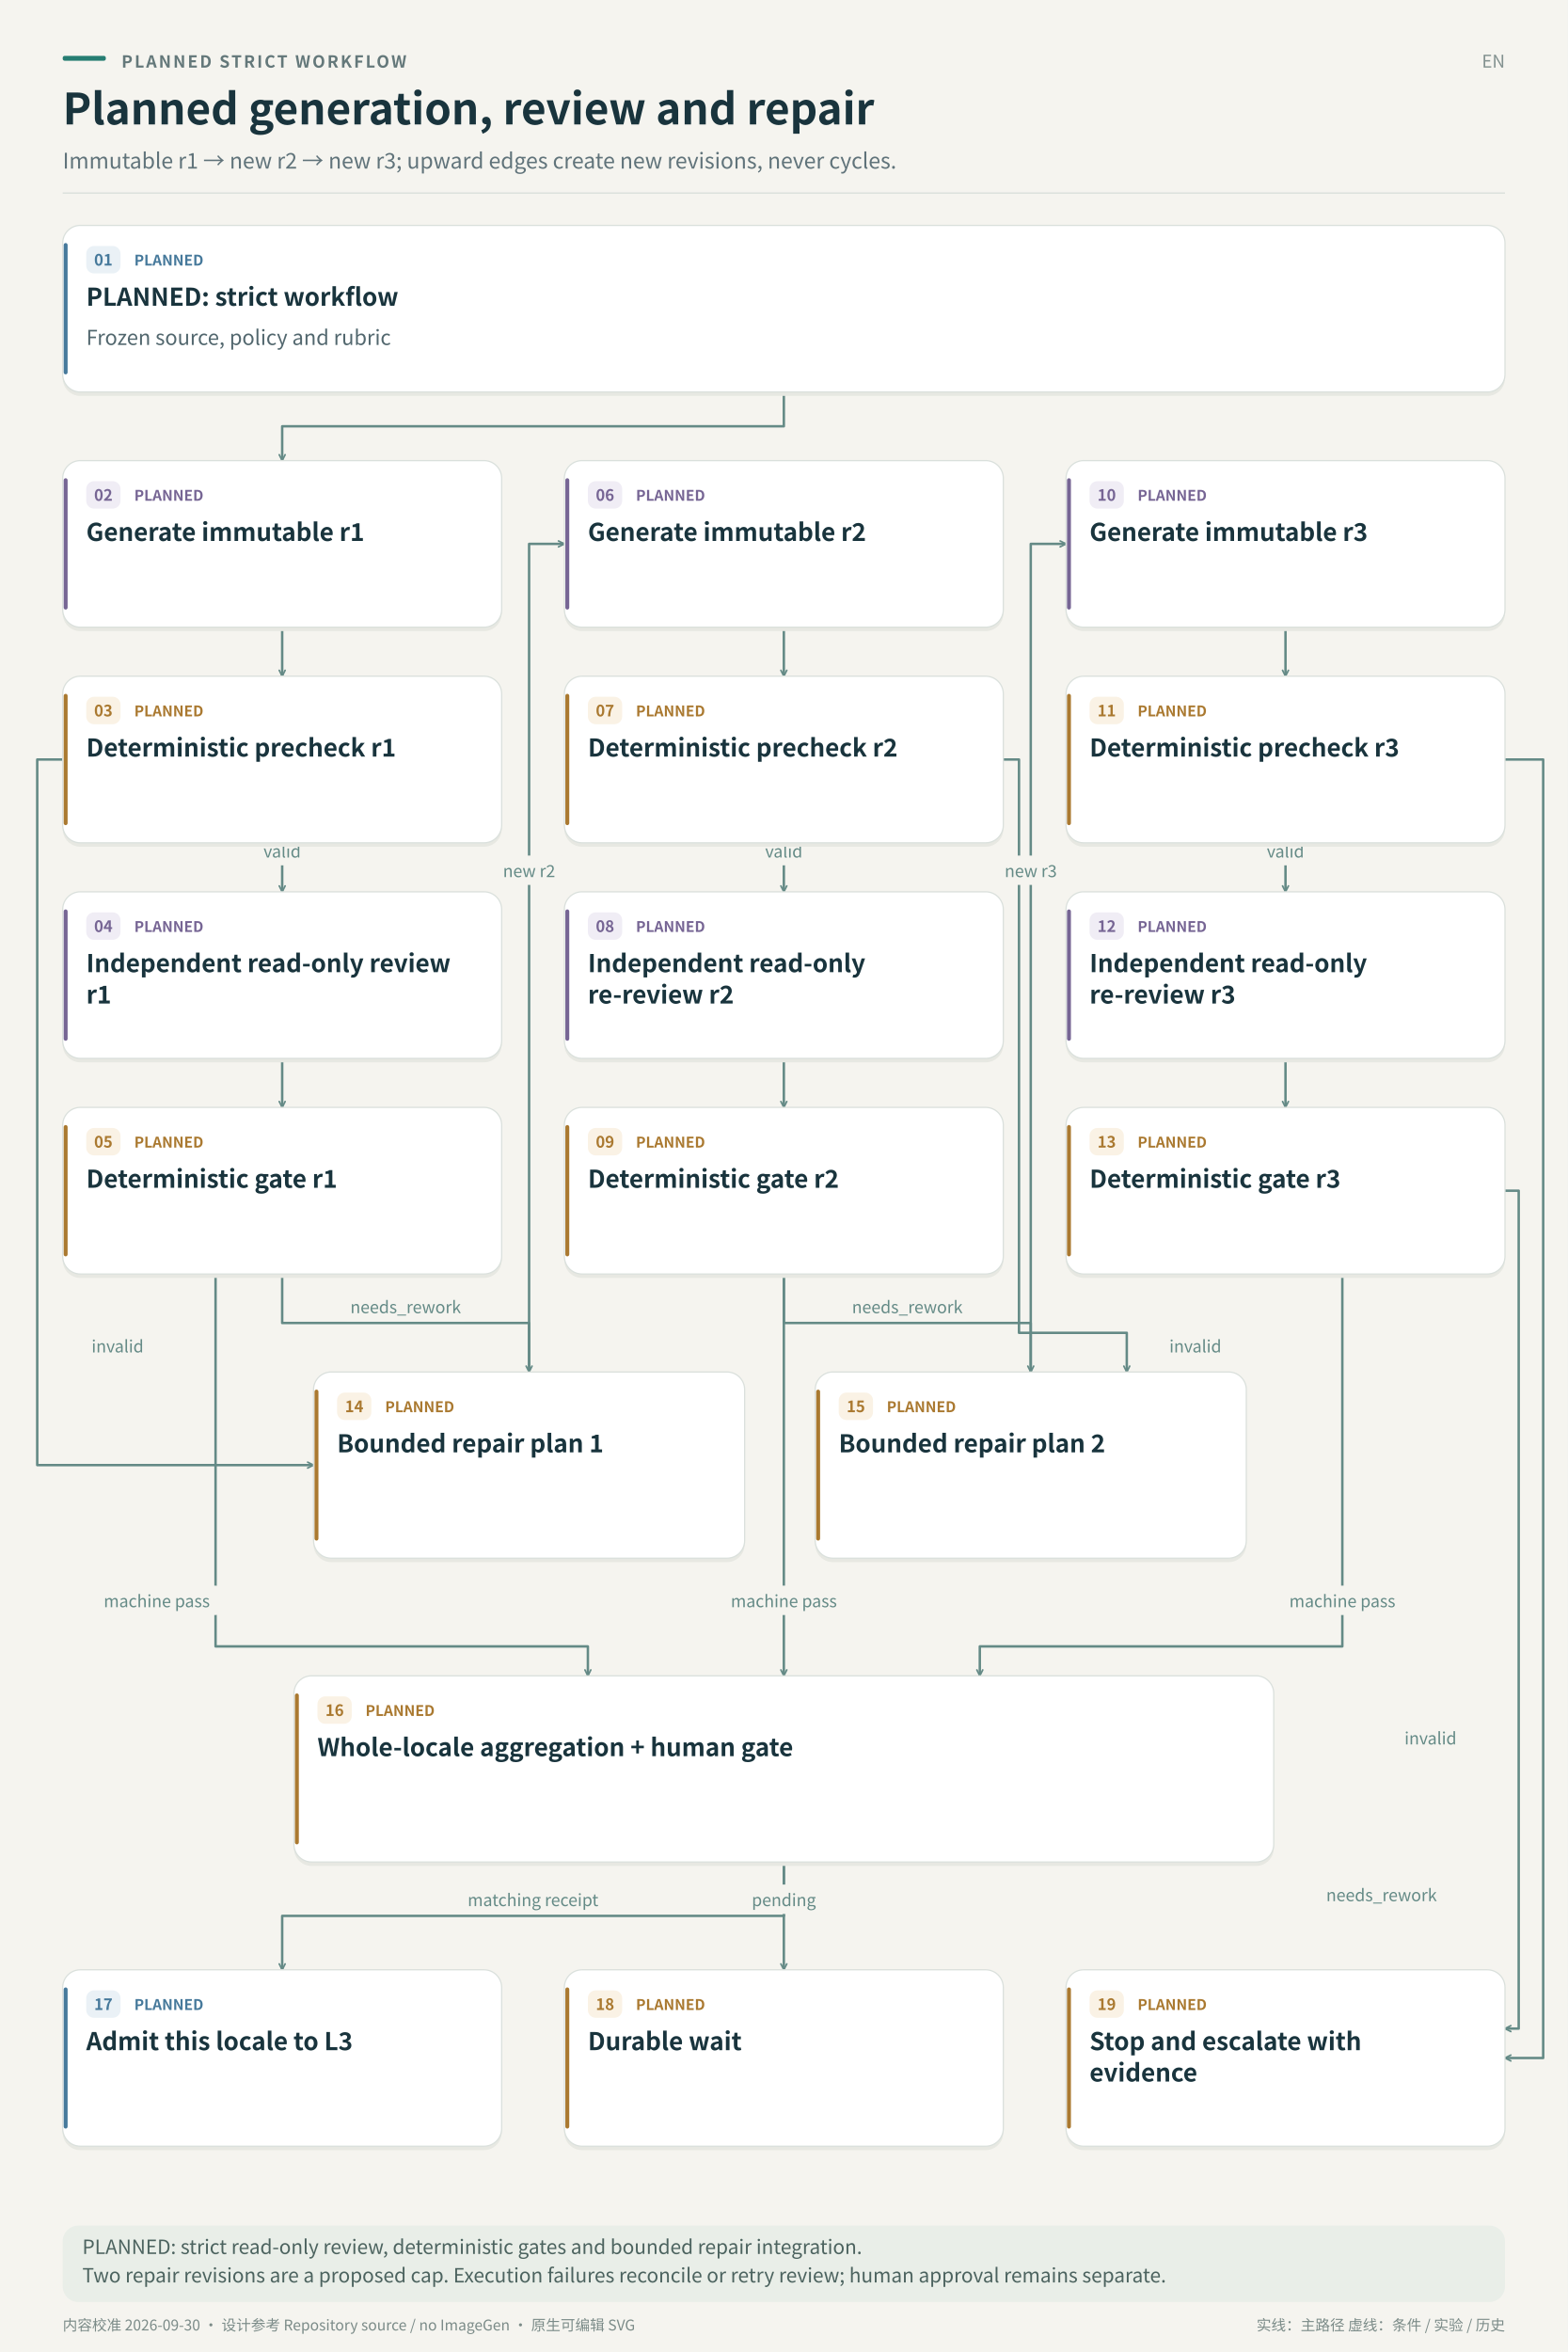
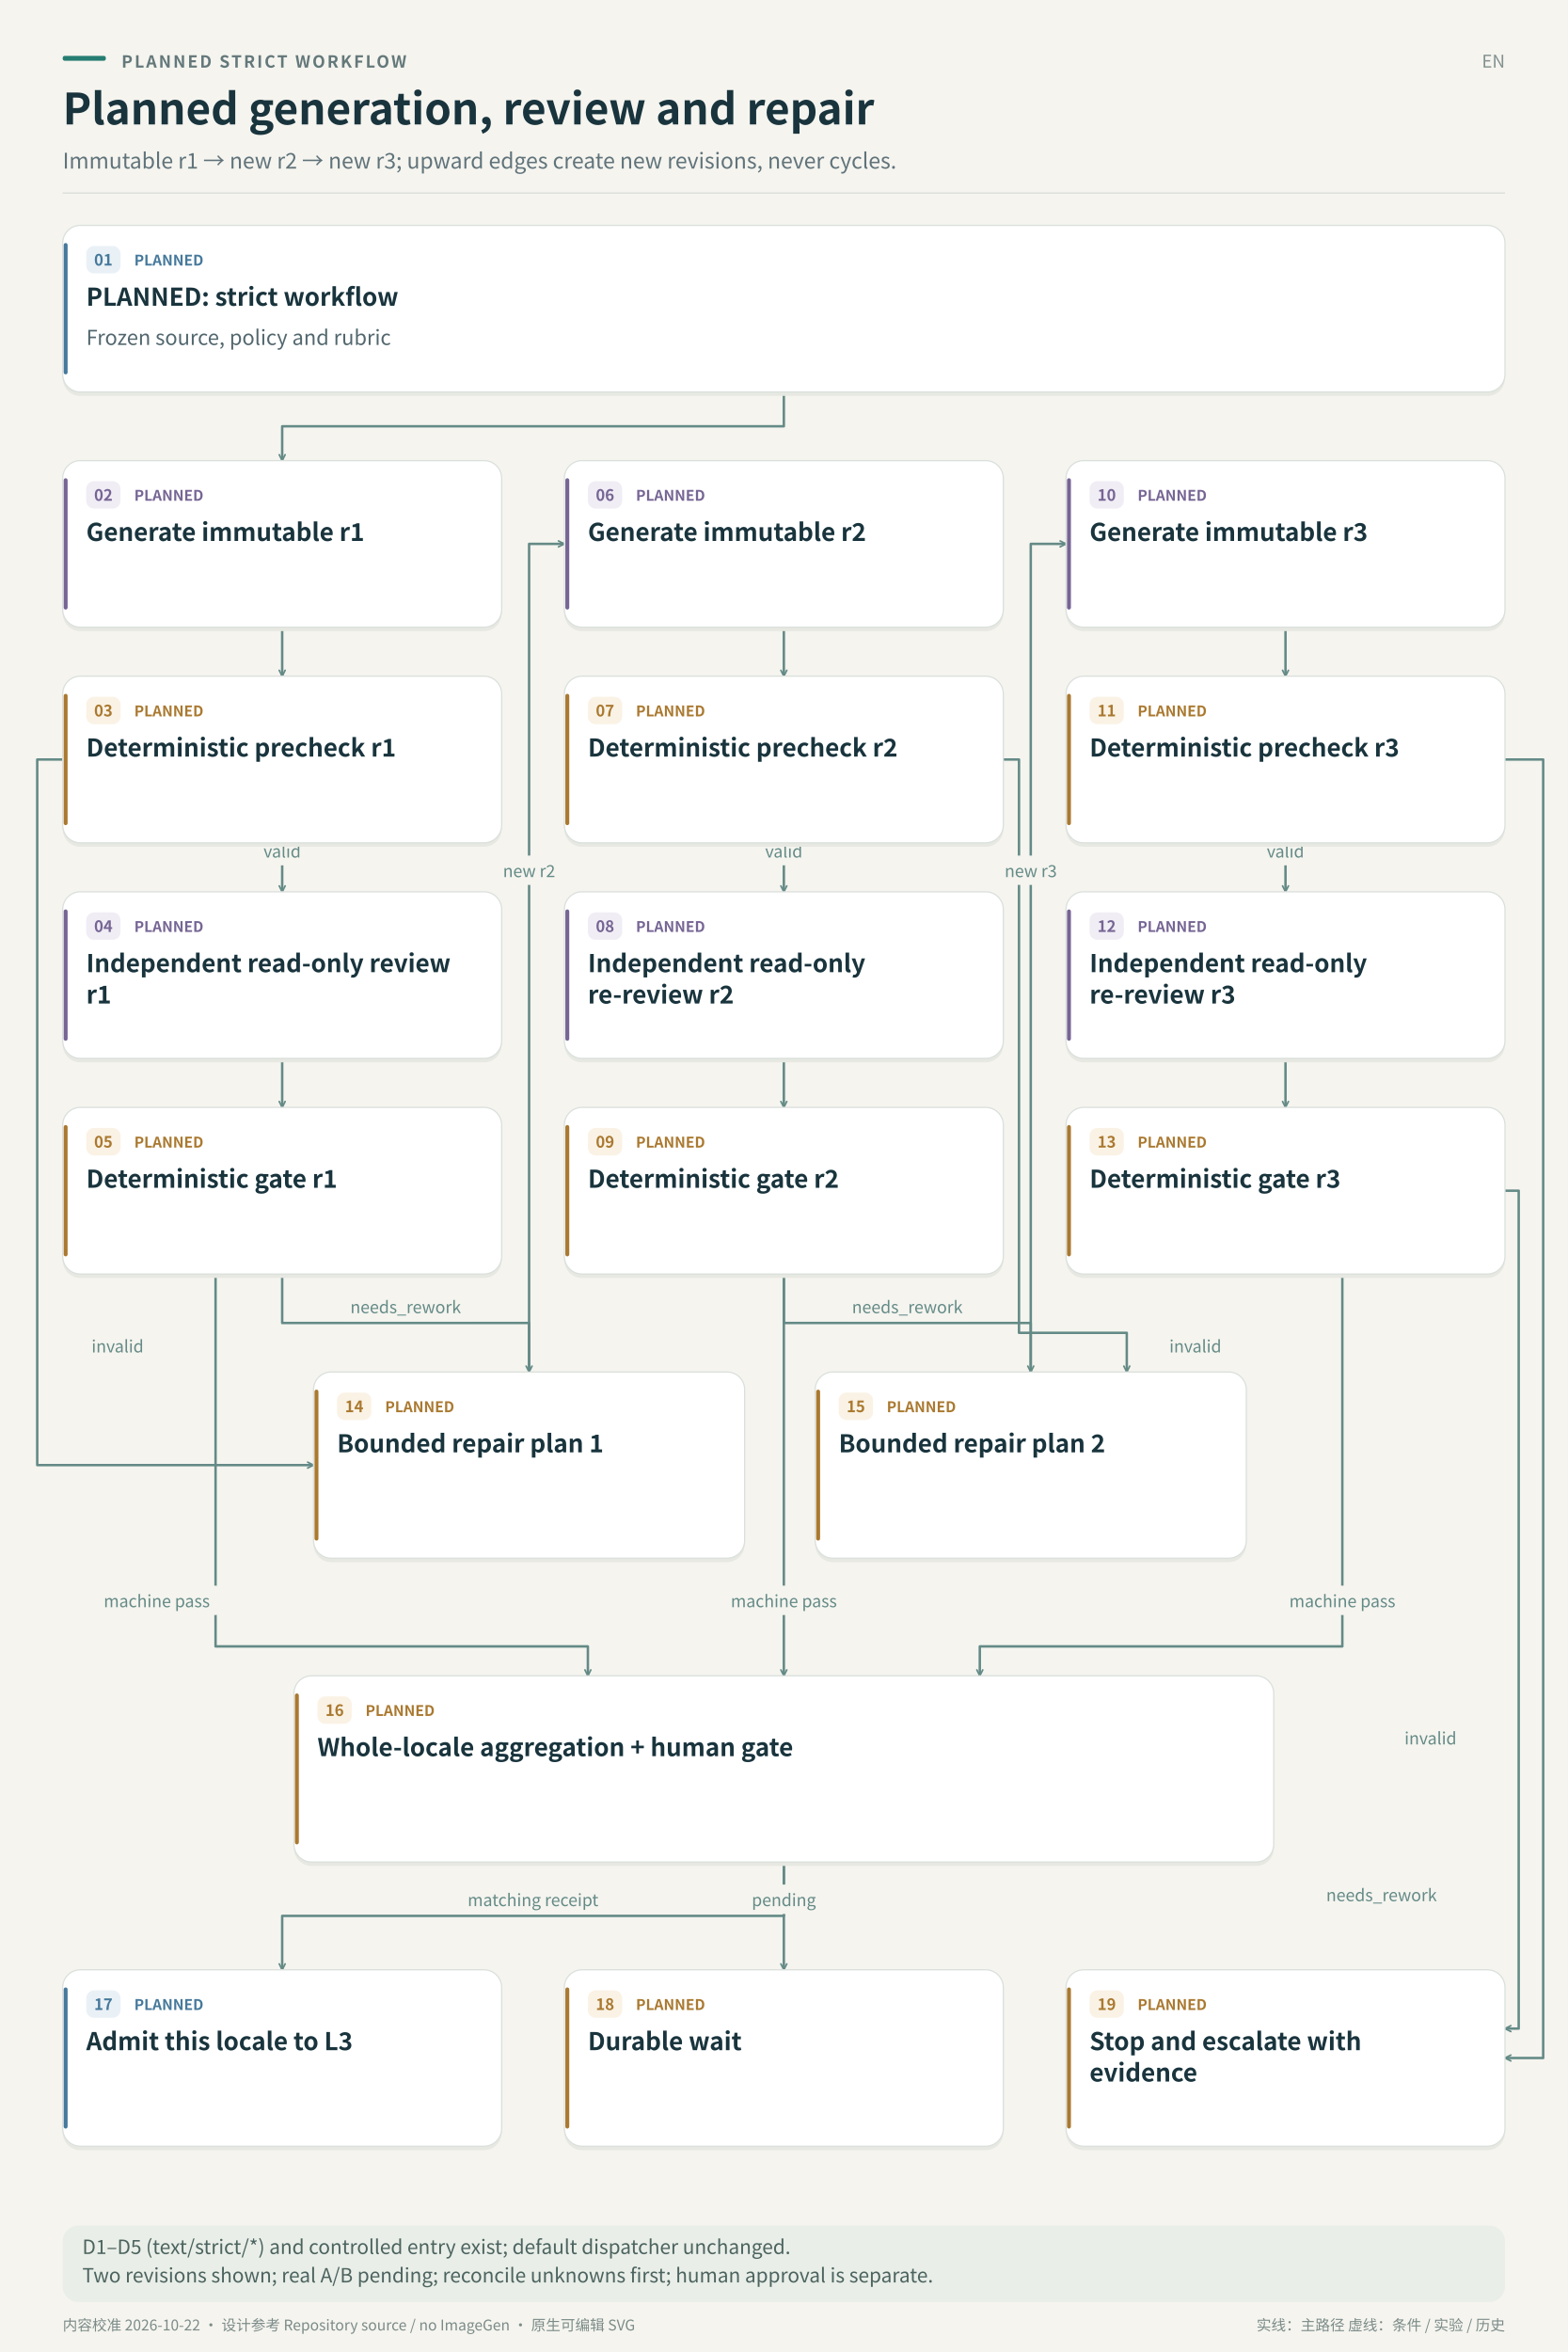
<svg xmlns="http://www.w3.org/2000/svg" width="1600" height="2400" viewBox="0 0 1600 2400" role="img" aria-labelledby="title desc">
  <style>text{font-family:"PingFang SC","Noto Sans CJK SC","Microsoft YaHei",Arial,sans-serif;} text{font-variant-ligatures:none}</style>
  <defs>
    <marker id="arrow" markerWidth="8" markerHeight="8" refX="7" refY="4" orient="auto-start-reverse" markerUnits="userSpaceOnUse">
      <path d="M1 1 L7 4 L1 7" fill="none" stroke="#648A86" stroke-width="1.7" stroke-linecap="round" stroke-linejoin="round" />
    </marker>
  </defs>
  <rect x="0" y="0" width="1600" height="2400" rx="0" fill="#F5F4EF" stroke="none" />
  <rect x="64" y="57" width="44" height="5" rx="2" fill="#267D72" stroke="none" />
  <text x="124" y="69" font-size="17" font-weight="600" fill="#64787A" text-anchor="start" letter-spacing="2">PLANNED STRICT WORKFLOW</text>
  <text x="64" y="127" font-size="44" font-weight="650" fill="#19343D" text-anchor="start">Planned generation, review and repair</text>
  <text x="64" y="172" font-size="22" font-weight="400" fill="#60737A" text-anchor="start">Immutable r1 → new r2 → new r3; upward edges create new revisions, never cycles.</text>
  <text x="1536" y="69" font-size="18" font-weight="500" fill="#82918F" text-anchor="end">EN</text>
  <path d="M64 197H1536" stroke="#D8DEDA" stroke-width="1.3" />
  <path data-edge="F:G1" d="M800.0 400 L800.0 435.0 L288.0 435.0 L288.0 470" fill="none" stroke="#648A86" stroke-width="2.5" stroke-linecap="round" stroke-linejoin="round" stroke-dasharray="none" marker-end="url(#arrow)" />
  <path data-edge="G1:P1" d="M288.0 640 L288.0 690" fill="none" stroke="#648A86" stroke-width="2.5" stroke-linecap="round" stroke-linejoin="round" stroke-dasharray="none" marker-end="url(#arrow)" />
  <path data-edge="P1:R1" d="M288.0 860 L288.0 910" fill="none" stroke="#648A86" stroke-width="2.5" stroke-linecap="round" stroke-linejoin="round" stroke-dasharray="none" marker-end="url(#arrow)" />
  <rect x="255.2" y="853.0" width="65.6" height="30" rx="6" fill="#F5F4EF" stroke="none" />
  <text x="288.0" y="875.0" font-size="17" font-weight="500" fill="#648A86" text-anchor="middle">valid</text>
  <path data-edge="R1:Q1" d="M288.0 1080 L288.0 1130" fill="none" stroke="#648A86" stroke-width="2.5" stroke-linecap="round" stroke-linejoin="round" stroke-dasharray="none" marker-end="url(#arrow)" />
  <path data-edge="P1:B1" d="M64 775 L38 775 L38 1495 L320 1495" fill="none" stroke="#648A86" stroke-width="2.5" stroke-linecap="round" stroke-linejoin="round" stroke-dasharray="none" marker-end="url(#arrow)" />
  <rect x="77.68" y="1358" width="84.64" height="30" rx="6" fill="#F5F4EF" stroke="none" />
  <text x="120" y="1380" font-size="17" font-weight="500" fill="#648A86" text-anchor="middle">invalid</text>
  <path data-edge="Q1:B1" d="M288.0 1300 L288.0 1350.0 L540.0 1350.0 L540.0 1400" fill="none" stroke="#648A86" stroke-width="2.5" stroke-linecap="round" stroke-linejoin="round" stroke-dasharray="none" marker-end="url(#arrow)" />
  <rect x="347.88" y="1318.0" width="132.24" height="30" rx="6" fill="#F5F4EF" stroke="none" />
  <text x="414.0" y="1340.0" font-size="17" font-weight="500" fill="#648A86" text-anchor="middle">needs_rework</text>
  <path data-edge="B1:G2" d="M540 1400 L540 555 L576 555" fill="none" stroke="#648A86" stroke-width="2.5" stroke-linecap="round" stroke-linejoin="round" stroke-dasharray="none" marker-end="url(#arrow)" />
  <rect x="502.44" y="873" width="75.12" height="30" rx="6" fill="#F5F4EF" stroke="none" />
  <text x="540" y="895" font-size="17" font-weight="500" fill="#648A86" text-anchor="middle">new r2</text>
  <path data-edge="G2:P2" d="M800.0 640 L800.0 690" fill="none" stroke="#648A86" stroke-width="2.5" stroke-linecap="round" stroke-linejoin="round" stroke-dasharray="none" marker-end="url(#arrow)" />
  <path data-edge="P2:R2" d="M800.0 860 L800.0 910" fill="none" stroke="#648A86" stroke-width="2.5" stroke-linecap="round" stroke-linejoin="round" stroke-dasharray="none" marker-end="url(#arrow)" />
  <rect x="767.2" y="853.0" width="65.6" height="30" rx="6" fill="#F5F4EF" stroke="none" />
  <text x="800.0" y="875.0" font-size="17" font-weight="500" fill="#648A86" text-anchor="middle">valid</text>
  <path data-edge="R2:Q2" d="M800.0 1080 L800.0 1130" fill="none" stroke="#648A86" stroke-width="2.5" stroke-linecap="round" stroke-linejoin="round" stroke-dasharray="none" marker-end="url(#arrow)" />
  <path data-edge="P2:B2" d="M1024 775 L1040 775 L1040 1360 L1150 1360 L1150 1400" fill="none" stroke="#648A86" stroke-width="2.5" stroke-linecap="round" stroke-linejoin="round" stroke-dasharray="none" marker-end="url(#arrow)" />
  <rect x="1177.68" y="1358" width="84.64" height="30" rx="6" fill="#F5F4EF" stroke="none" />
  <text x="1220" y="1380" font-size="17" font-weight="500" fill="#648A86" text-anchor="middle">invalid</text>
  <path data-edge="Q2:B2" d="M800.0 1300 L800.0 1350.0 L1052.0 1350.0 L1052.0 1400" fill="none" stroke="#648A86" stroke-width="2.5" stroke-linecap="round" stroke-linejoin="round" stroke-dasharray="none" marker-end="url(#arrow)" />
  <rect x="859.88" y="1318.0" width="132.24" height="30" rx="6" fill="#F5F4EF" stroke="none" />
  <text x="926.0" y="1340.0" font-size="17" font-weight="500" fill="#648A86" text-anchor="middle">needs_rework</text>
  <path data-edge="B2:G3" d="M1052 1400 L1052 555 L1088 555" fill="none" stroke="#648A86" stroke-width="2.5" stroke-linecap="round" stroke-linejoin="round" stroke-dasharray="none" marker-end="url(#arrow)" />
  <rect x="1014.44" y="873" width="75.12" height="30" rx="6" fill="#F5F4EF" stroke="none" />
  <text x="1052" y="895" font-size="17" font-weight="500" fill="#648A86" text-anchor="middle">new r3</text>
  <path data-edge="G3:P3" d="M1312.0 640 L1312.0 690" fill="none" stroke="#648A86" stroke-width="2.5" stroke-linecap="round" stroke-linejoin="round" stroke-dasharray="none" marker-end="url(#arrow)" />
  <path data-edge="P3:R3" d="M1312.0 860 L1312.0 910" fill="none" stroke="#648A86" stroke-width="2.5" stroke-linecap="round" stroke-linejoin="round" stroke-dasharray="none" marker-end="url(#arrow)" />
  <rect x="1279.2" y="853.0" width="65.6" height="30" rx="6" fill="#F5F4EF" stroke="none" />
  <text x="1312.0" y="875.0" font-size="17" font-weight="500" fill="#648A86" text-anchor="middle">valid</text>
  <path data-edge="R3:Q3" d="M1312.0 1080 L1312.0 1130" fill="none" stroke="#648A86" stroke-width="2.5" stroke-linecap="round" stroke-linejoin="round" stroke-dasharray="none" marker-end="url(#arrow)" />
  <path data-edge="P3:STOP" d="M1536 775 L1575 775 L1575 2100 L1536 2100" fill="none" stroke="#648A86" stroke-width="2.5" stroke-linecap="round" stroke-linejoin="round" stroke-dasharray="none" marker-end="url(#arrow)" />
  <rect x="1417.68" y="1758" width="84.64" height="30" rx="6" fill="#F5F4EF" stroke="none" />
  <text x="1460" y="1780" font-size="17" font-weight="500" fill="#648A86" text-anchor="middle">invalid</text>
  <path data-edge="Q3:STOP" d="M1536 1215 L1550 1215 L1550 2070 L1536 2070" fill="none" stroke="#648A86" stroke-width="2.5" stroke-linecap="round" stroke-linejoin="round" stroke-dasharray="none" marker-end="url(#arrow)" />
  <rect x="1343.88" y="1918" width="132.24" height="30" rx="6" fill="#F5F4EF" stroke="none" />
  <text x="1410" y="1940" font-size="17" font-weight="500" fill="#648A86" text-anchor="middle">needs_rework</text>
  <path data-edge="Q1:H" d="M220 1300 L220 1680 L600 1680 L600 1710" fill="none" stroke="#648A86" stroke-width="2.5" stroke-linecap="round" stroke-linejoin="round" stroke-dasharray="none" marker-end="url(#arrow)" />
  <rect x="93.88" y="1618" width="132.24" height="30" rx="6" fill="#F5F4EF" stroke="none" />
  <text x="160" y="1640" font-size="17" font-weight="500" fill="#648A86" text-anchor="middle">machine pass</text>
  <path data-edge="Q2:H" d="M800 1300 L800 1710" fill="none" stroke="#648A86" stroke-width="2.5" stroke-linecap="round" stroke-linejoin="round" stroke-dasharray="none" marker-end="url(#arrow)" />
  <rect x="733.88" y="1618" width="132.24" height="30" rx="6" fill="#F5F4EF" stroke="none" />
  <text x="800" y="1640" font-size="17" font-weight="500" fill="#648A86" text-anchor="middle">machine pass</text>
  <path data-edge="Q3:H" d="M1370 1300 L1370 1680 L1000 1680 L1000 1710" fill="none" stroke="#648A86" stroke-width="2.5" stroke-linecap="round" stroke-linejoin="round" stroke-dasharray="none" marker-end="url(#arrow)" />
  <rect x="1303.88" y="1618" width="132.24" height="30" rx="6" fill="#F5F4EF" stroke="none" />
  <text x="1370" y="1640" font-size="17" font-weight="500" fill="#648A86" text-anchor="middle">machine pass</text>
  <path data-edge="H:L3" d="M800.0 1900 L800.0 1955.0 L288.0 1955.0 L288.0 2010" fill="none" stroke="#648A86" stroke-width="2.5" stroke-linecap="round" stroke-linejoin="round" stroke-dasharray="none" marker-end="url(#arrow)" />
  <rect x="458.84" y="1923.0" width="170.32" height="30" rx="6" fill="#F5F4EF" stroke="none" />
  <text x="544.0" y="1945.0" font-size="17" font-weight="500" fill="#648A86" text-anchor="middle">matching receipt</text>
  <path data-edge="H:WAIT" d="M800.0 1900 L800.0 2010" fill="none" stroke="#648A86" stroke-width="2.5" stroke-linecap="round" stroke-linejoin="round" stroke-dasharray="none" marker-end="url(#arrow)" />
  <rect x="757.68" y="1923.0" width="84.64" height="30" rx="6" fill="#F5F4EF" stroke="none" />
  <text x="800.0" y="1945.0" font-size="17" font-weight="500" fill="#648A86" text-anchor="middle">pending</text>
  <g id="node-F" data-node="F">
    <rect x="64" y="234" width="1472" height="170" rx="18" fill="#E7E8E2" stroke="none" />
    <rect x="64" y="230" width="1472" height="170" rx="18" fill="#FFFFFF" stroke="#DAE0DC" stroke-width="1.25" stroke-dasharray="none" />
    <rect x="65" y="248" width="4" height="134" rx="2" fill="#46799B" stroke="none" />
    <rect x="88" y="251" width="35" height="28" rx="8" fill="#EAF1F6" stroke="none" />
    <text x="105.5" y="271" font-size="16" font-weight="700" fill="#46799B" text-anchor="middle" data-box="88,251,35,28">01</text>
    <text x="137" y="271" font-size="15" font-weight="600" fill="#46799B" text-anchor="start" data-box="132,248,1384,35">PLANNED</text>
    <text x="88" y="312" font-size="25" font-weight="650" fill="#19343D" text-anchor="start" data-box="84,285,1432,102">PLANNED: strict workflow</text>
    <text x="88" y="352" font-size="21" font-weight="400" fill="#52676E" text-anchor="start" data-box="84,285,1432,102">Frozen source, policy and rubric</text>
  </g>
  <g id="node-G1" data-node="G1">
    <rect x="64" y="474" width="448" height="170" rx="18" fill="#E7E8E2" stroke="none" />
    <rect x="64" y="470" width="448" height="170" rx="18" fill="#FFFFFF" stroke="#DAE0DC" stroke-width="1.25" stroke-dasharray="none" />
    <rect x="65" y="488" width="4" height="134" rx="2" fill="#766594" stroke="none" />
    <rect x="88" y="491" width="35" height="28" rx="8" fill="#F0EDF5" stroke="none" />
    <text x="105.5" y="511" font-size="16" font-weight="700" fill="#766594" text-anchor="middle" data-box="88,491,35,28">02</text>
    <text x="137" y="511" font-size="15" font-weight="600" fill="#766594" text-anchor="start" data-box="132,488,360,35">PLANNED</text>
    <text x="88" y="552" font-size="25" font-weight="650" fill="#19343D" text-anchor="start" data-box="84,525,408,102">Generate immutable r1</text>
  </g>
  <g id="node-P1" data-node="P1">
    <rect x="64" y="694" width="448" height="170" rx="18" fill="#E7E8E2" stroke="none" />
    <rect x="64" y="690" width="448" height="170" rx="18" fill="#FFFFFF" stroke="#DAE0DC" stroke-width="1.25" stroke-dasharray="none" />
    <rect x="65" y="708" width="4" height="134" rx="2" fill="#AA7930" stroke="none" />
    <rect x="88" y="711" width="35" height="28" rx="8" fill="#FAF2E5" stroke="none" />
    <text x="105.5" y="731" font-size="16" font-weight="700" fill="#AA7930" text-anchor="middle" data-box="88,711,35,28">03</text>
    <text x="137" y="731" font-size="15" font-weight="600" fill="#AA7930" text-anchor="start" data-box="132,708,360,35">PLANNED</text>
    <text x="88" y="772" font-size="25" font-weight="650" fill="#19343D" text-anchor="start" data-box="84,745,408,102">Deterministic precheck r1</text>
  </g>
  <g id="node-R1" data-node="R1">
    <rect x="64" y="914" width="448" height="170" rx="18" fill="#E7E8E2" stroke="none" />
    <rect x="64" y="910" width="448" height="170" rx="18" fill="#FFFFFF" stroke="#DAE0DC" stroke-width="1.25" stroke-dasharray="none" />
    <rect x="65" y="928" width="4" height="134" rx="2" fill="#766594" stroke="none" />
    <rect x="88" y="931" width="35" height="28" rx="8" fill="#F0EDF5" stroke="none" />
    <text x="105.5" y="951" font-size="16" font-weight="700" fill="#766594" text-anchor="middle" data-box="88,931,35,28">04</text>
    <text x="137" y="951" font-size="15" font-weight="600" fill="#766594" text-anchor="start" data-box="132,928,360,35">PLANNED</text>
    <text x="88" y="992" font-size="25" font-weight="650" fill="#19343D" text-anchor="start" data-box="84,965,408,102">Independent read-only review</text>
    <text x="88" y="1024" font-size="25" font-weight="650" fill="#19343D" text-anchor="start" data-box="84,965,408,102">r1</text>
  </g>
  <g id="node-Q1" data-node="Q1">
    <rect x="64" y="1134" width="448" height="170" rx="18" fill="#E7E8E2" stroke="none" />
    <rect x="64" y="1130" width="448" height="170" rx="18" fill="#FFFFFF" stroke="#DAE0DC" stroke-width="1.25" stroke-dasharray="none" />
    <rect x="65" y="1148" width="4" height="134" rx="2" fill="#AA7930" stroke="none" />
    <rect x="88" y="1151" width="35" height="28" rx="8" fill="#FAF2E5" stroke="none" />
    <text x="105.5" y="1171" font-size="16" font-weight="700" fill="#AA7930" text-anchor="middle" data-box="88,1151,35,28">05</text>
    <text x="137" y="1171" font-size="15" font-weight="600" fill="#AA7930" text-anchor="start" data-box="132,1148,360,35">PLANNED</text>
    <text x="88" y="1212" font-size="25" font-weight="650" fill="#19343D" text-anchor="start" data-box="84,1185,408,102">Deterministic gate r1</text>
  </g>
  <g id="node-G2" data-node="G2">
    <rect x="576" y="474" width="448" height="170" rx="18" fill="#E7E8E2" stroke="none" />
    <rect x="576" y="470" width="448" height="170" rx="18" fill="#FFFFFF" stroke="#DAE0DC" stroke-width="1.25" stroke-dasharray="none" />
    <rect x="577" y="488" width="4" height="134" rx="2" fill="#766594" stroke="none" />
    <rect x="600" y="491" width="35" height="28" rx="8" fill="#F0EDF5" stroke="none" />
    <text x="617.5" y="511" font-size="16" font-weight="700" fill="#766594" text-anchor="middle" data-box="600,491,35,28">06</text>
    <text x="649" y="511" font-size="15" font-weight="600" fill="#766594" text-anchor="start" data-box="644,488,360,35">PLANNED</text>
    <text x="600" y="552" font-size="25" font-weight="650" fill="#19343D" text-anchor="start" data-box="596,525,408,102">Generate immutable r2</text>
  </g>
  <g id="node-P2" data-node="P2">
    <rect x="576" y="694" width="448" height="170" rx="18" fill="#E7E8E2" stroke="none" />
    <rect x="576" y="690" width="448" height="170" rx="18" fill="#FFFFFF" stroke="#DAE0DC" stroke-width="1.25" stroke-dasharray="none" />
    <rect x="577" y="708" width="4" height="134" rx="2" fill="#AA7930" stroke="none" />
    <rect x="600" y="711" width="35" height="28" rx="8" fill="#FAF2E5" stroke="none" />
    <text x="617.5" y="731" font-size="16" font-weight="700" fill="#AA7930" text-anchor="middle" data-box="600,711,35,28">07</text>
    <text x="649" y="731" font-size="15" font-weight="600" fill="#AA7930" text-anchor="start" data-box="644,708,360,35">PLANNED</text>
    <text x="600" y="772" font-size="25" font-weight="650" fill="#19343D" text-anchor="start" data-box="596,745,408,102">Deterministic precheck r2</text>
  </g>
  <g id="node-R2" data-node="R2">
    <rect x="576" y="914" width="448" height="170" rx="18" fill="#E7E8E2" stroke="none" />
    <rect x="576" y="910" width="448" height="170" rx="18" fill="#FFFFFF" stroke="#DAE0DC" stroke-width="1.25" stroke-dasharray="none" />
    <rect x="577" y="928" width="4" height="134" rx="2" fill="#766594" stroke="none" />
    <rect x="600" y="931" width="35" height="28" rx="8" fill="#F0EDF5" stroke="none" />
    <text x="617.5" y="951" font-size="16" font-weight="700" fill="#766594" text-anchor="middle" data-box="600,931,35,28">08</text>
    <text x="649" y="951" font-size="15" font-weight="600" fill="#766594" text-anchor="start" data-box="644,928,360,35">PLANNED</text>
    <text x="600" y="992" font-size="25" font-weight="650" fill="#19343D" text-anchor="start" data-box="596,965,408,102">Independent read-only</text>
    <text x="600" y="1024" font-size="25" font-weight="650" fill="#19343D" text-anchor="start" data-box="596,965,408,102">re-review r2</text>
  </g>
  <g id="node-Q2" data-node="Q2">
    <rect x="576" y="1134" width="448" height="170" rx="18" fill="#E7E8E2" stroke="none" />
    <rect x="576" y="1130" width="448" height="170" rx="18" fill="#FFFFFF" stroke="#DAE0DC" stroke-width="1.25" stroke-dasharray="none" />
    <rect x="577" y="1148" width="4" height="134" rx="2" fill="#AA7930" stroke="none" />
    <rect x="600" y="1151" width="35" height="28" rx="8" fill="#FAF2E5" stroke="none" />
    <text x="617.5" y="1171" font-size="16" font-weight="700" fill="#AA7930" text-anchor="middle" data-box="600,1151,35,28">09</text>
    <text x="649" y="1171" font-size="15" font-weight="600" fill="#AA7930" text-anchor="start" data-box="644,1148,360,35">PLANNED</text>
    <text x="600" y="1212" font-size="25" font-weight="650" fill="#19343D" text-anchor="start" data-box="596,1185,408,102">Deterministic gate r2</text>
  </g>
  <g id="node-G3" data-node="G3">
    <rect x="1088" y="474" width="448" height="170" rx="18" fill="#E7E8E2" stroke="none" />
    <rect x="1088" y="470" width="448" height="170" rx="18" fill="#FFFFFF" stroke="#DAE0DC" stroke-width="1.25" stroke-dasharray="none" />
    <rect x="1089" y="488" width="4" height="134" rx="2" fill="#766594" stroke="none" />
    <rect x="1112" y="491" width="35" height="28" rx="8" fill="#F0EDF5" stroke="none" />
    <text x="1129.5" y="511" font-size="16" font-weight="700" fill="#766594" text-anchor="middle" data-box="1112,491,35,28">10</text>
    <text x="1161" y="511" font-size="15" font-weight="600" fill="#766594" text-anchor="start" data-box="1156,488,360,35">PLANNED</text>
    <text x="1112" y="552" font-size="25" font-weight="650" fill="#19343D" text-anchor="start" data-box="1108,525,408,102">Generate immutable r3</text>
  </g>
  <g id="node-P3" data-node="P3">
    <rect x="1088" y="694" width="448" height="170" rx="18" fill="#E7E8E2" stroke="none" />
    <rect x="1088" y="690" width="448" height="170" rx="18" fill="#FFFFFF" stroke="#DAE0DC" stroke-width="1.25" stroke-dasharray="none" />
    <rect x="1089" y="708" width="4" height="134" rx="2" fill="#AA7930" stroke="none" />
    <rect x="1112" y="711" width="35" height="28" rx="8" fill="#FAF2E5" stroke="none" />
    <text x="1129.5" y="731" font-size="16" font-weight="700" fill="#AA7930" text-anchor="middle" data-box="1112,711,35,28">11</text>
    <text x="1161" y="731" font-size="15" font-weight="600" fill="#AA7930" text-anchor="start" data-box="1156,708,360,35">PLANNED</text>
    <text x="1112" y="772" font-size="25" font-weight="650" fill="#19343D" text-anchor="start" data-box="1108,745,408,102">Deterministic precheck r3</text>
  </g>
  <g id="node-R3" data-node="R3">
    <rect x="1088" y="914" width="448" height="170" rx="18" fill="#E7E8E2" stroke="none" />
    <rect x="1088" y="910" width="448" height="170" rx="18" fill="#FFFFFF" stroke="#DAE0DC" stroke-width="1.25" stroke-dasharray="none" />
    <rect x="1089" y="928" width="4" height="134" rx="2" fill="#766594" stroke="none" />
    <rect x="1112" y="931" width="35" height="28" rx="8" fill="#F0EDF5" stroke="none" />
    <text x="1129.5" y="951" font-size="16" font-weight="700" fill="#766594" text-anchor="middle" data-box="1112,931,35,28">12</text>
    <text x="1161" y="951" font-size="15" font-weight="600" fill="#766594" text-anchor="start" data-box="1156,928,360,35">PLANNED</text>
    <text x="1112" y="992" font-size="25" font-weight="650" fill="#19343D" text-anchor="start" data-box="1108,965,408,102">Independent read-only</text>
    <text x="1112" y="1024" font-size="25" font-weight="650" fill="#19343D" text-anchor="start" data-box="1108,965,408,102">re-review r3</text>
  </g>
  <g id="node-Q3" data-node="Q3">
    <rect x="1088" y="1134" width="448" height="170" rx="18" fill="#E7E8E2" stroke="none" />
    <rect x="1088" y="1130" width="448" height="170" rx="18" fill="#FFFFFF" stroke="#DAE0DC" stroke-width="1.25" stroke-dasharray="none" />
    <rect x="1089" y="1148" width="4" height="134" rx="2" fill="#AA7930" stroke="none" />
    <rect x="1112" y="1151" width="35" height="28" rx="8" fill="#FAF2E5" stroke="none" />
    <text x="1129.5" y="1171" font-size="16" font-weight="700" fill="#AA7930" text-anchor="middle" data-box="1112,1151,35,28">13</text>
    <text x="1161" y="1171" font-size="15" font-weight="600" fill="#AA7930" text-anchor="start" data-box="1156,1148,360,35">PLANNED</text>
    <text x="1112" y="1212" font-size="25" font-weight="650" fill="#19343D" text-anchor="start" data-box="1108,1185,408,102">Deterministic gate r3</text>
  </g>
  <g id="node-B1" data-node="B1">
    <rect x="320" y="1404" width="440" height="190" rx="18" fill="#E7E8E2" stroke="none" />
    <rect x="320" y="1400" width="440" height="190" rx="18" fill="#FFFFFF" stroke="#DAE0DC" stroke-width="1.25" stroke-dasharray="none" />
    <rect x="321" y="1418" width="4" height="154" rx="2" fill="#AA7930" stroke="none" />
    <rect x="344" y="1421" width="35" height="28" rx="8" fill="#FAF2E5" stroke="none" />
    <text x="361.5" y="1441" font-size="16" font-weight="700" fill="#AA7930" text-anchor="middle" data-box="344,1421,35,28">14</text>
    <text x="393" y="1441" font-size="15" font-weight="600" fill="#AA7930" text-anchor="start" data-box="388,1418,352,35">PLANNED</text>
    <text x="344" y="1482" font-size="25" font-weight="650" fill="#19343D" text-anchor="start" data-box="340,1455,400,122">Bounded repair plan 1</text>
  </g>
  <g id="node-B2" data-node="B2">
    <rect x="832" y="1404" width="440" height="190" rx="18" fill="#E7E8E2" stroke="none" />
    <rect x="832" y="1400" width="440" height="190" rx="18" fill="#FFFFFF" stroke="#DAE0DC" stroke-width="1.25" stroke-dasharray="none" />
    <rect x="833" y="1418" width="4" height="154" rx="2" fill="#AA7930" stroke="none" />
    <rect x="856" y="1421" width="35" height="28" rx="8" fill="#FAF2E5" stroke="none" />
    <text x="873.5" y="1441" font-size="16" font-weight="700" fill="#AA7930" text-anchor="middle" data-box="856,1421,35,28">15</text>
    <text x="905" y="1441" font-size="15" font-weight="600" fill="#AA7930" text-anchor="start" data-box="900,1418,352,35">PLANNED</text>
    <text x="856" y="1482" font-size="25" font-weight="650" fill="#19343D" text-anchor="start" data-box="852,1455,400,122">Bounded repair plan 2</text>
  </g>
  <g id="node-H" data-node="H">
    <rect x="300" y="1714" width="1000" height="190" rx="18" fill="#E7E8E2" stroke="none" />
    <rect x="300" y="1710" width="1000" height="190" rx="18" fill="#FFFFFF" stroke="#DAE0DC" stroke-width="1.25" stroke-dasharray="none" />
    <rect x="301" y="1728" width="4" height="154" rx="2" fill="#AA7930" stroke="none" />
    <rect x="324" y="1731" width="35" height="28" rx="8" fill="#FAF2E5" stroke="none" />
    <text x="341.5" y="1751" font-size="16" font-weight="700" fill="#AA7930" text-anchor="middle" data-box="324,1731,35,28">16</text>
    <text x="373" y="1751" font-size="15" font-weight="600" fill="#AA7930" text-anchor="start" data-box="368,1728,912,35">PLANNED</text>
    <text x="324" y="1792" font-size="25" font-weight="650" fill="#19343D" text-anchor="start" data-box="320,1765,960,122">Whole-locale aggregation + human gate</text>
  </g>
  <g id="node-L3" data-node="L3">
    <rect x="64" y="2014" width="448" height="180" rx="18" fill="#E7E8E2" stroke="none" />
    <rect x="64" y="2010" width="448" height="180" rx="18" fill="#FFFFFF" stroke="#DAE0DC" stroke-width="1.25" stroke-dasharray="none" />
    <rect x="65" y="2028" width="4" height="144" rx="2" fill="#46799B" stroke="none" />
    <rect x="88" y="2031" width="35" height="28" rx="8" fill="#EAF1F6" stroke="none" />
    <text x="105.5" y="2051" font-size="16" font-weight="700" fill="#46799B" text-anchor="middle" data-box="88,2031,35,28">17</text>
    <text x="137" y="2051" font-size="15" font-weight="600" fill="#46799B" text-anchor="start" data-box="132,2028,360,35">PLANNED</text>
    <text x="88" y="2092" font-size="25" font-weight="650" fill="#19343D" text-anchor="start" data-box="84,2065,408,112">Admit this locale to L3</text>
  </g>
  <g id="node-WAIT" data-node="WAIT">
    <rect x="576" y="2014" width="448" height="180" rx="18" fill="#E7E8E2" stroke="none" />
    <rect x="576" y="2010" width="448" height="180" rx="18" fill="#FFFFFF" stroke="#DAE0DC" stroke-width="1.25" stroke-dasharray="none" />
    <rect x="577" y="2028" width="4" height="144" rx="2" fill="#AA7930" stroke="none" />
    <rect x="600" y="2031" width="35" height="28" rx="8" fill="#FAF2E5" stroke="none" />
    <text x="617.5" y="2051" font-size="16" font-weight="700" fill="#AA7930" text-anchor="middle" data-box="600,2031,35,28">18</text>
    <text x="649" y="2051" font-size="15" font-weight="600" fill="#AA7930" text-anchor="start" data-box="644,2028,360,35">PLANNED</text>
    <text x="600" y="2092" font-size="25" font-weight="650" fill="#19343D" text-anchor="start" data-box="596,2065,408,112">Durable wait</text>
  </g>
  <g id="node-STOP" data-node="STOP">
    <rect x="1088" y="2014" width="448" height="180" rx="18" fill="#E7E8E2" stroke="none" />
    <rect x="1088" y="2010" width="448" height="180" rx="18" fill="#FFFFFF" stroke="#DAE0DC" stroke-width="1.25" stroke-dasharray="none" />
    <rect x="1089" y="2028" width="4" height="144" rx="2" fill="#AA7930" stroke="none" />
    <rect x="1112" y="2031" width="35" height="28" rx="8" fill="#FAF2E5" stroke="none" />
    <text x="1129.5" y="2051" font-size="16" font-weight="700" fill="#AA7930" text-anchor="middle" data-box="1112,2031,35,28">19</text>
    <text x="1161" y="2051" font-size="15" font-weight="600" fill="#AA7930" text-anchor="start" data-box="1156,2028,360,35">PLANNED</text>
    <text x="1112" y="2092" font-size="25" font-weight="650" fill="#19343D" text-anchor="start" data-box="1108,2065,408,112">Stop and escalate with</text>
    <text x="1112" y="2124" font-size="25" font-weight="650" fill="#19343D" text-anchor="start" data-box="1108,2065,408,112">evidence</text>
  </g>
  <rect x="64" y="2271" width="1472" height="78" rx="16" fill="#E9EEE8" stroke="none" />
-   <text x="84" y="2300" font-size="20" font-weight="400" fill="#4C635F" text-anchor="start">PLANNED: strict read-only review, deterministic gates and bounded repair integration.</text>
-   <text x="84" y="2329" font-size="20" font-weight="400" fill="#4C635F" text-anchor="start">Two repair revisions are a proposed cap. Execution failures reconcile or retry review; human approval remains separate.</text>
-   <text x="64" y="2378" font-size="15" font-weight="400" fill="#7B8B88" text-anchor="start">内容校准 2026-09-30 · 设计参考 Repository source / no ImageGen · 原生可编辑 SVG</text>
+   <text x="84" y="2300" font-size="20" font-weight="400" fill="#4C635F" text-anchor="start">D1–D5 (text/strict/*) and controlled entry exist; default dispatcher unchanged.</text>
+   <text x="84" y="2329" font-size="20" font-weight="400" fill="#4C635F" text-anchor="start">Two revisions shown; real A/B pending; reconcile unknowns first; human approval is separate.</text>
+   <text x="64" y="2378" font-size="15" font-weight="400" fill="#7B8B88" text-anchor="start">内容校准 2026-10-22 · 设计参考 Repository source / no ImageGen · 原生可编辑 SVG</text>
  <text x="1536" y="2378" font-size="15" font-weight="400" fill="#7B8B88" text-anchor="end">实线：主路径   虚线：条件 / 实验 / 历史</text>
</svg>
